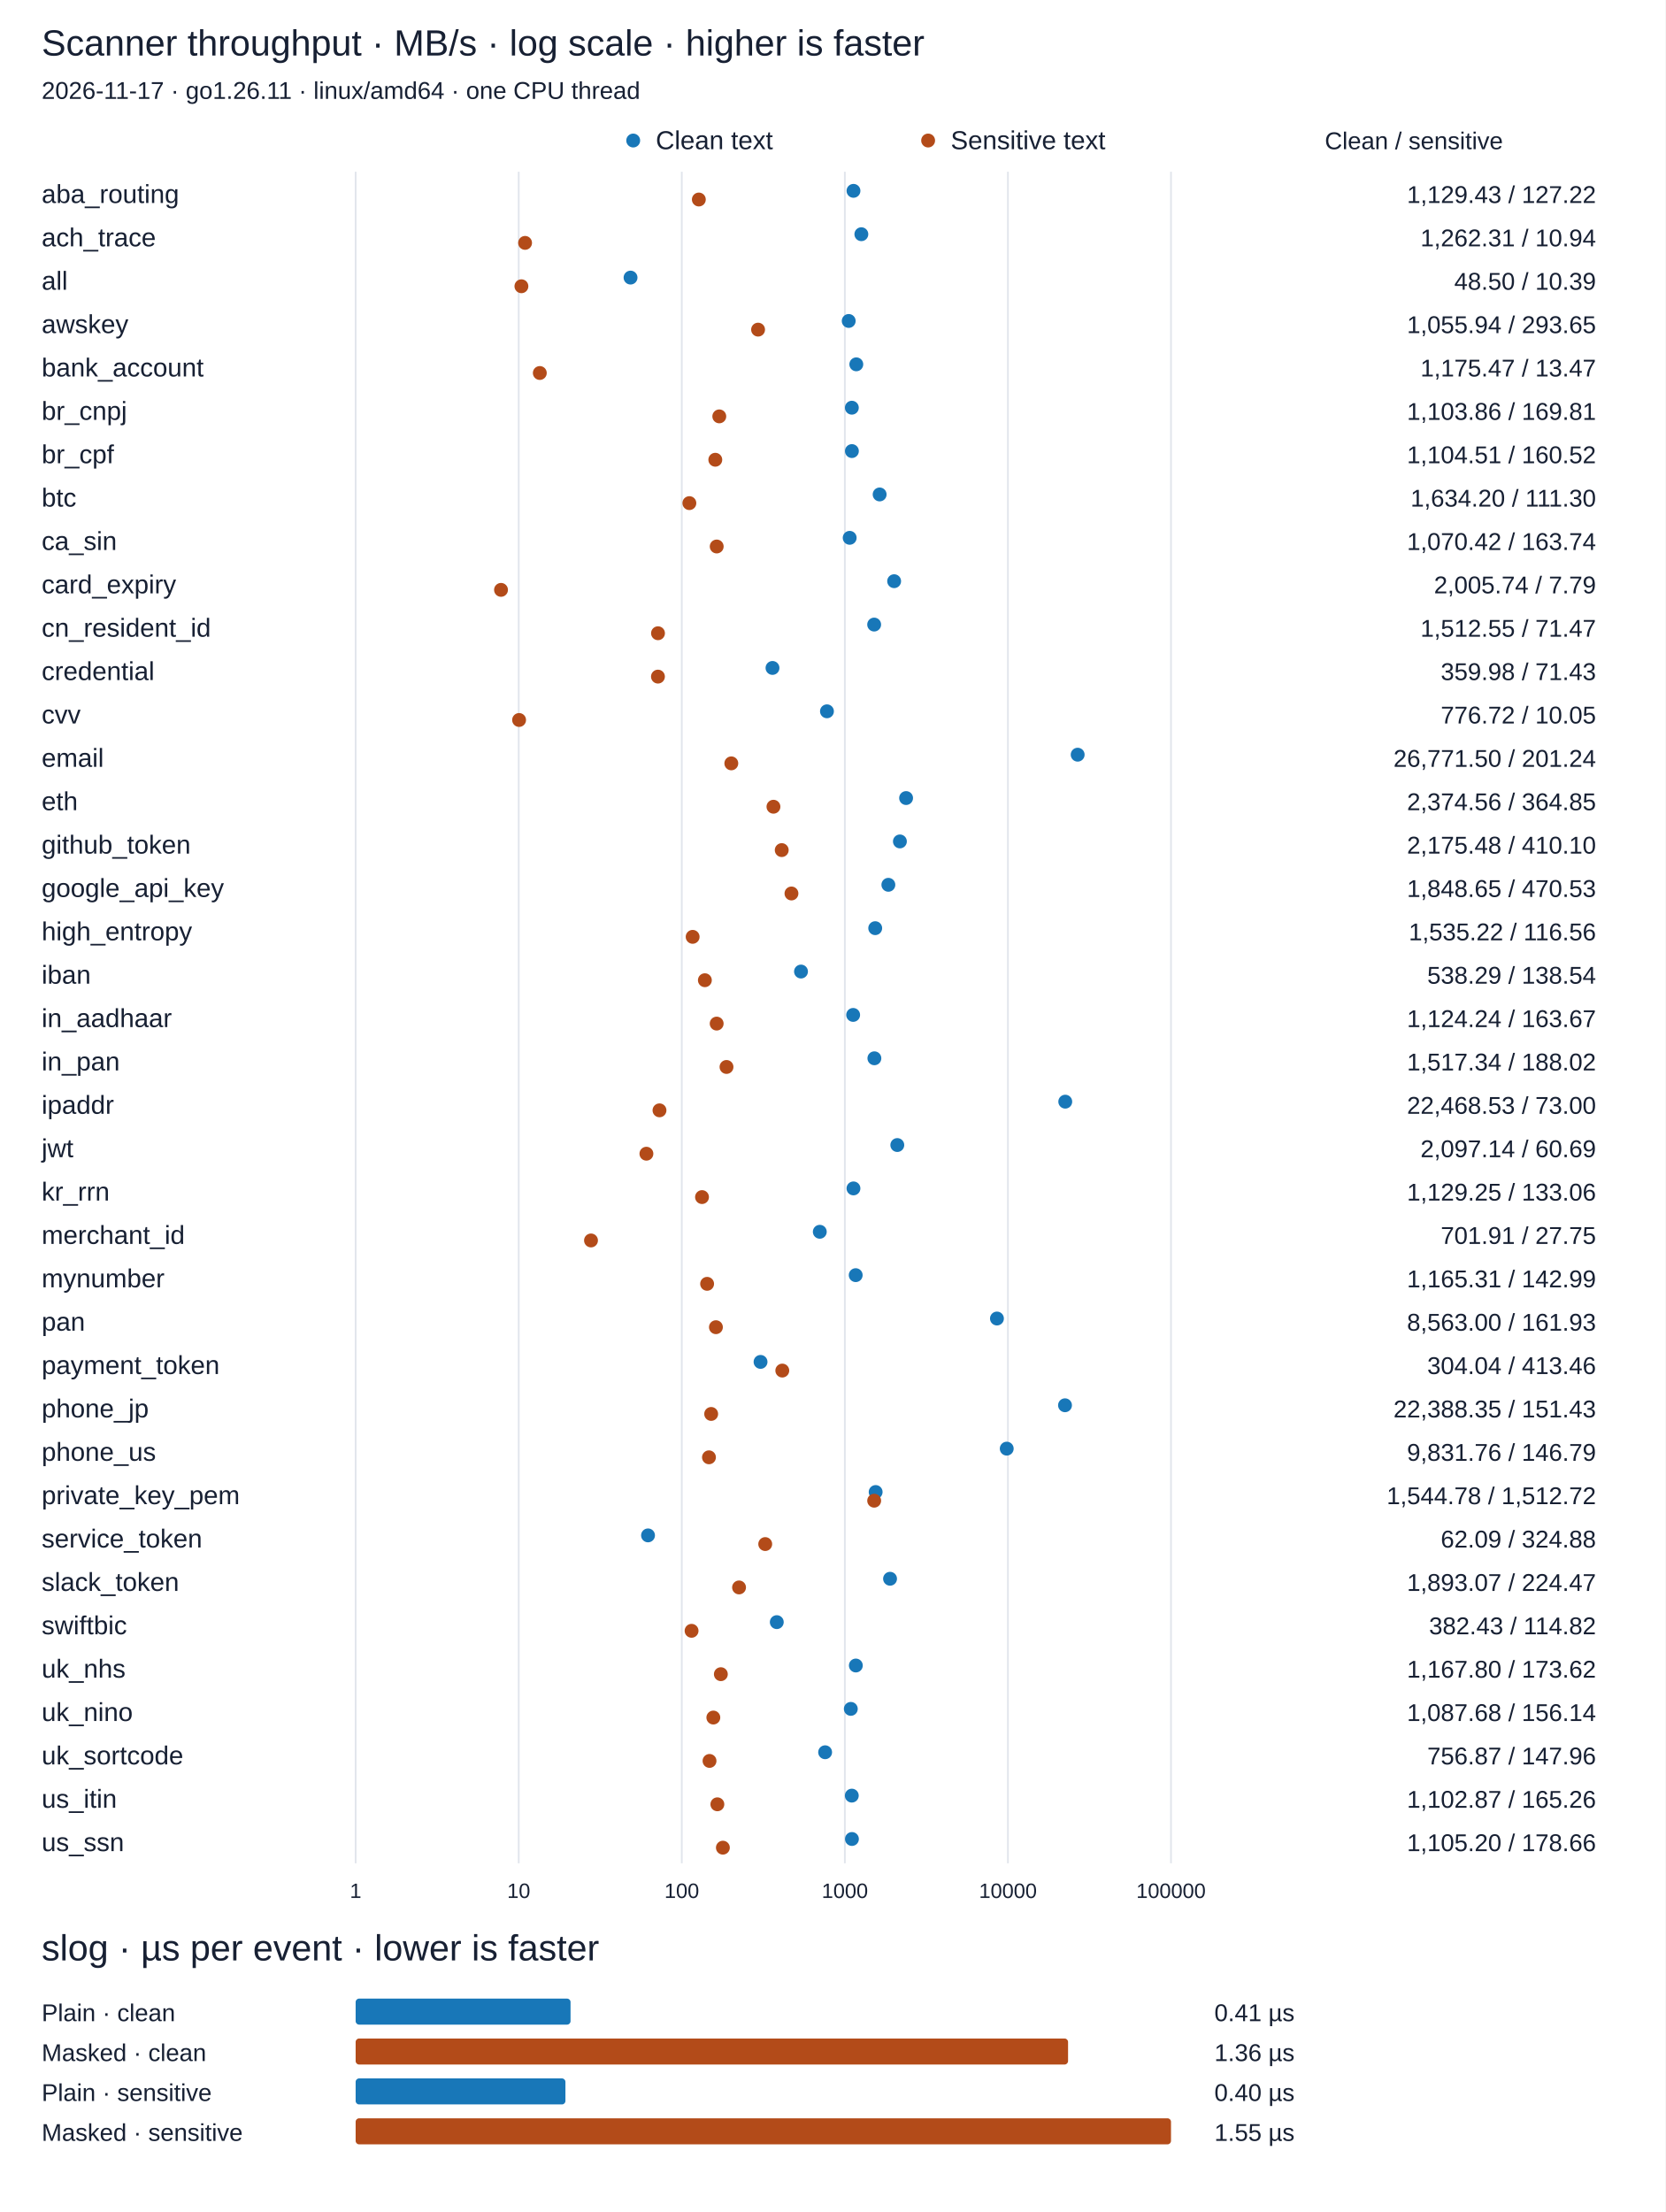
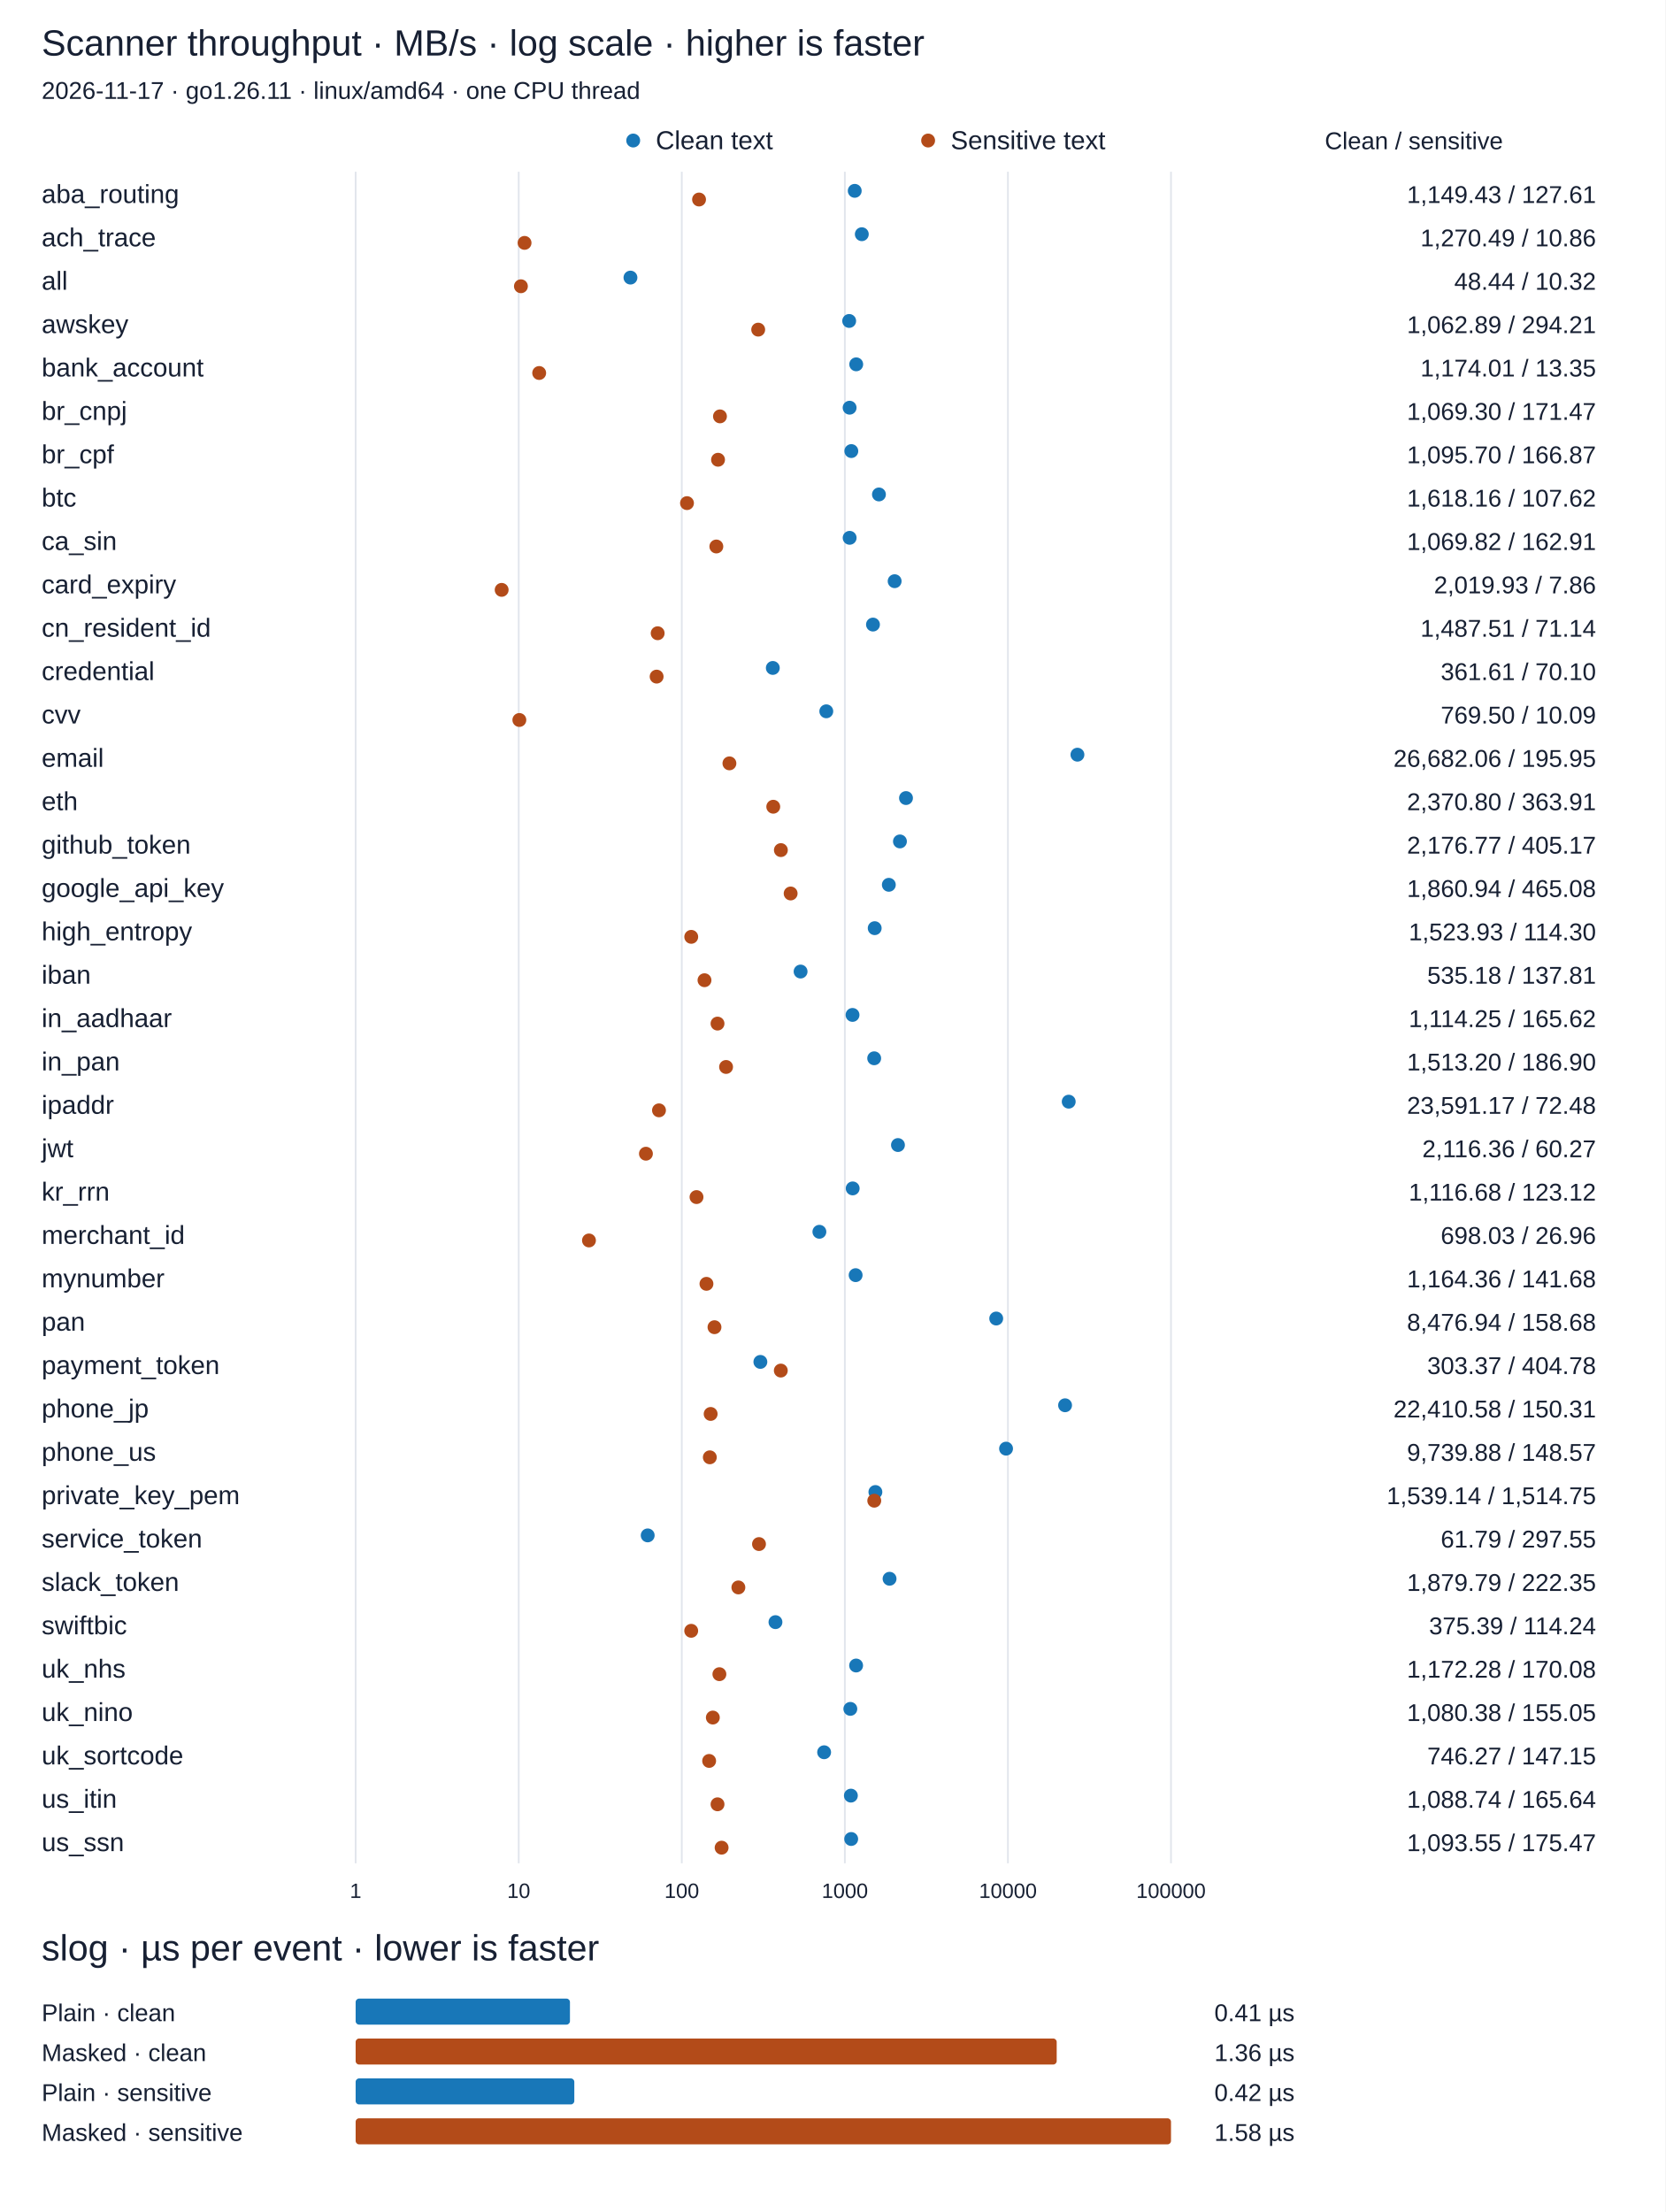
<svg xmlns="http://www.w3.org/2000/svg" width="960" height="1275" viewBox="0 0 960 1275" role="img">
  <rect width="100%" height="100%" fill="white" />
  <g font-family="Arial, sans-serif" font-size="15" fill="#172033">
    <text x="24" y="32" font-size="21" fill="#172033" text-anchor="start">Scanner throughput · MB/s · log scale · higher is faster</text>
    <text x="24" y="57" font-size="14" fill="#172033" text-anchor="start">2026-11-17 · go1.26.11 · linux/amd64 · one CPU thread</text>
    <circle cx="365.00" cy="81" r="4" fill="#1877b8" />
    <text x="378" y="86" font-size="15" fill="#172033" text-anchor="start">Clean text</text>
    <circle cx="535.00" cy="81" r="4" fill="#b34b19" />
    <text x="548" y="86" font-size="15" fill="#172033" text-anchor="start">Sensitive text</text>
    <text x="815" y="86" font-size="14" fill="#172033" text-anchor="middle">Clean / sensitive</text>
    <path d="M205.0,99 L205.0,1074" stroke="#e1e5ec" />
    <text x="205.0" y="1094" font-size="12" fill="#172033" text-anchor="middle">1</text>
    <path d="M299.0,99 L299.0,1074" stroke="#e1e5ec" />
    <text x="299.0" y="1094" font-size="12" fill="#172033" text-anchor="middle">10</text>
    <path d="M393.0,99 L393.0,1074" stroke="#e1e5ec" />
    <text x="393.0" y="1094" font-size="12" fill="#172033" text-anchor="middle">100</text>
    <path d="M487.0,99 L487.0,1074" stroke="#e1e5ec" />
    <text x="487.0" y="1094" font-size="12" fill="#172033" text-anchor="middle">1000</text>
    <path d="M581.0,99 L581.0,1074" stroke="#e1e5ec" />
    <text x="581.0" y="1094" font-size="12" fill="#172033" text-anchor="middle">10000</text>
    <path d="M675.0,99 L675.0,1074" stroke="#e1e5ec" />
    <text x="675.0" y="1094" font-size="12" fill="#172033" text-anchor="middle">100000</text>
    <text x="24" y="117" font-size="15" fill="#172033" text-anchor="start">aba_routing</text>
-     <circle cx="491.97" cy="110" r="4" fill="#1877b8" />
-     <circle cx="402.83" cy="115" r="4" fill="#b34b19" />
-     <text x="920" y="117" font-size="14" fill="#172033" text-anchor="end">1,129.43 / 127.22</text>
+     <circle cx="492.69" cy="110" r="4" fill="#1877b8" />
+     <circle cx="402.95" cy="115" r="4" fill="#b34b19" />
+     <text x="920" y="117" font-size="14" fill="#172033" text-anchor="end">1,149.43 / 127.61</text>
    <text x="24" y="142" font-size="15" fill="#172033" text-anchor="start">ach_trace</text>
-     <circle cx="496.51" cy="135" r="4" fill="#1877b8" />
-     <circle cx="302.67" cy="140" r="4" fill="#b34b19" />
-     <text x="920" y="142" font-size="14" fill="#172033" text-anchor="end">1,262.31 / 10.94</text>
+     <circle cx="496.77" cy="135" r="4" fill="#1877b8" />
+     <circle cx="302.37" cy="140" r="4" fill="#b34b19" />
+     <text x="920" y="142" font-size="14" fill="#172033" text-anchor="end">1,270.49 / 10.86</text>
    <text x="24" y="167" font-size="15" fill="#172033" text-anchor="start">all</text>
-     <circle cx="363.46" cy="160" r="4" fill="#1877b8" />
-     <circle cx="300.56" cy="165" r="4" fill="#b34b19" />
-     <text x="920" y="167" font-size="14" fill="#172033" text-anchor="end">48.50 / 10.39</text>
+     <circle cx="363.41" cy="160" r="4" fill="#1877b8" />
+     <circle cx="300.27" cy="165" r="4" fill="#b34b19" />
+     <text x="920" y="167" font-size="14" fill="#172033" text-anchor="end">48.44 / 10.32</text>
    <text x="24" y="192" font-size="15" fill="#172033" text-anchor="start">awskey</text>
-     <circle cx="489.22" cy="185" r="4" fill="#1877b8" />
-     <circle cx="436.98" cy="190" r="4" fill="#b34b19" />
-     <text x="920" y="192" font-size="14" fill="#172033" text-anchor="end">1,055.94 / 293.65</text>
+     <circle cx="489.49" cy="185" r="4" fill="#1877b8" />
+     <circle cx="437.05" cy="190" r="4" fill="#b34b19" />
+     <text x="920" y="192" font-size="14" fill="#172033" text-anchor="end">1,062.89 / 294.21</text>
    <text x="24" y="217" font-size="15" fill="#172033" text-anchor="start">bank_account</text>
-     <circle cx="493.60" cy="210" r="4" fill="#1877b8" />
-     <circle cx="311.16" cy="215" r="4" fill="#b34b19" />
-     <text x="920" y="217" font-size="14" fill="#172033" text-anchor="end">1,175.47 / 13.47</text>
+     <circle cx="493.55" cy="210" r="4" fill="#1877b8" />
+     <circle cx="310.80" cy="215" r="4" fill="#b34b19" />
+     <text x="920" y="217" font-size="14" fill="#172033" text-anchor="end">1,174.01 / 13.35</text>
    <text x="24" y="242" font-size="15" fill="#172033" text-anchor="start">br_cnpj</text>
-     <circle cx="491.03" cy="235" r="4" fill="#1877b8" />
-     <circle cx="414.62" cy="240" r="4" fill="#b34b19" />
-     <text x="920" y="242" font-size="14" fill="#172033" text-anchor="end">1,103.86 / 169.81</text>
+     <circle cx="489.74" cy="235" r="4" fill="#1877b8" />
+     <circle cx="415.01" cy="240" r="4" fill="#b34b19" />
+     <text x="920" y="242" font-size="14" fill="#172033" text-anchor="end">1,069.30 / 171.47</text>
    <text x="24" y="267" font-size="15" fill="#172033" text-anchor="start">br_cpf</text>
-     <circle cx="491.06" cy="260" r="4" fill="#1877b8" />
-     <circle cx="412.32" cy="265" r="4" fill="#b34b19" />
-     <text x="920" y="267" font-size="14" fill="#172033" text-anchor="end">1,104.51 / 160.52</text>
+     <circle cx="490.73" cy="260" r="4" fill="#1877b8" />
+     <circle cx="413.90" cy="265" r="4" fill="#b34b19" />
+     <text x="920" y="267" font-size="14" fill="#172033" text-anchor="end">1,095.70 / 166.87</text>
    <text x="24" y="292" font-size="15" fill="#172033" text-anchor="start">btc</text>
-     <circle cx="507.05" cy="285" r="4" fill="#1877b8" />
-     <circle cx="397.37" cy="290" r="4" fill="#b34b19" />
-     <text x="920" y="292" font-size="14" fill="#172033" text-anchor="end">1,634.20 / 111.30</text>
+     <circle cx="506.65" cy="285" r="4" fill="#1877b8" />
+     <circle cx="396.00" cy="290" r="4" fill="#b34b19" />
+     <text x="920" y="292" font-size="14" fill="#172033" text-anchor="end">1,618.16 / 107.62</text>
    <text x="24" y="317" font-size="15" fill="#172033" text-anchor="start">ca_sin</text>
-     <circle cx="489.78" cy="310" r="4" fill="#1877b8" />
-     <circle cx="413.13" cy="315" r="4" fill="#b34b19" />
-     <text x="920" y="317" font-size="14" fill="#172033" text-anchor="end">1,070.42 / 163.74</text>
+     <circle cx="489.76" cy="310" r="4" fill="#1877b8" />
+     <circle cx="412.92" cy="315" r="4" fill="#b34b19" />
+     <text x="920" y="317" font-size="14" fill="#172033" text-anchor="end">1,069.82 / 162.91</text>
    <text x="24" y="342" font-size="15" fill="#172033" text-anchor="start">card_expiry</text>
-     <circle cx="515.41" cy="335" r="4" fill="#1877b8" />
-     <circle cx="288.80" cy="340" r="4" fill="#b34b19" />
-     <text x="920" y="342" font-size="14" fill="#172033" text-anchor="end">2,005.74 / 7.79</text>
+     <circle cx="515.70" cy="335" r="4" fill="#1877b8" />
+     <circle cx="289.17" cy="340" r="4" fill="#b34b19" />
+     <text x="920" y="342" font-size="14" fill="#172033" text-anchor="end">2,019.93 / 7.86</text>
    <text x="24" y="367" font-size="15" fill="#172033" text-anchor="start">cn_resident_id</text>
-     <circle cx="503.89" cy="360" r="4" fill="#1877b8" />
-     <circle cx="379.29" cy="365" r="4" fill="#b34b19" />
-     <text x="920" y="367" font-size="14" fill="#172033" text-anchor="end">1,512.55 / 71.47</text>
+     <circle cx="503.21" cy="360" r="4" fill="#1877b8" />
+     <circle cx="379.10" cy="365" r="4" fill="#b34b19" />
+     <text x="920" y="367" font-size="14" fill="#172033" text-anchor="end">1,487.51 / 71.14</text>
    <text x="24" y="392" font-size="15" fill="#172033" text-anchor="start">credential</text>
-     <circle cx="445.29" cy="385" r="4" fill="#1877b8" />
-     <circle cx="379.26" cy="390" r="4" fill="#b34b19" />
-     <text x="920" y="392" font-size="14" fill="#172033" text-anchor="end">359.98 / 71.43</text>
+     <circle cx="445.47" cy="385" r="4" fill="#1877b8" />
+     <circle cx="378.50" cy="390" r="4" fill="#b34b19" />
+     <text x="920" y="392" font-size="14" fill="#172033" text-anchor="end">361.61 / 70.10</text>
    <text x="24" y="417" font-size="15" fill="#172033" text-anchor="start">cvv</text>
-     <circle cx="476.68" cy="410" r="4" fill="#1877b8" />
-     <circle cx="299.22" cy="415" r="4" fill="#b34b19" />
-     <text x="920" y="417" font-size="14" fill="#172033" text-anchor="end">776.72 / 10.05</text>
+     <circle cx="476.30" cy="410" r="4" fill="#1877b8" />
+     <circle cx="299.37" cy="415" r="4" fill="#b34b19" />
+     <text x="920" y="417" font-size="14" fill="#172033" text-anchor="end">769.50 / 10.09</text>
    <text x="24" y="442" font-size="15" fill="#172033" text-anchor="start">email</text>
-     <circle cx="621.20" cy="435" r="4" fill="#1877b8" />
-     <circle cx="421.55" cy="440" r="4" fill="#b34b19" />
-     <text x="920" y="442" font-size="14" fill="#172033" text-anchor="end">26,771.50 / 201.24</text>
+     <circle cx="621.06" cy="435" r="4" fill="#1877b8" />
+     <circle cx="420.46" cy="440" r="4" fill="#b34b19" />
+     <text x="920" y="442" font-size="14" fill="#172033" text-anchor="end">26,682.06 / 195.95</text>
    <text x="24" y="467" font-size="15" fill="#172033" text-anchor="start">eth</text>
-     <circle cx="522.30" cy="460" r="4" fill="#1877b8" />
-     <circle cx="445.84" cy="465" r="4" fill="#b34b19" />
-     <text x="920" y="467" font-size="14" fill="#172033" text-anchor="end">2,374.56 / 364.85</text>
+     <circle cx="522.24" cy="460" r="4" fill="#1877b8" />
+     <circle cx="445.73" cy="465" r="4" fill="#b34b19" />
+     <text x="920" y="467" font-size="14" fill="#172033" text-anchor="end">2,370.80 / 363.91</text>
    <text x="24" y="492" font-size="15" fill="#172033" text-anchor="start">github_token</text>
-     <circle cx="518.73" cy="485" r="4" fill="#1877b8" />
-     <circle cx="450.61" cy="490" r="4" fill="#b34b19" />
-     <text x="920" y="492" font-size="14" fill="#172033" text-anchor="end">2,175.48 / 410.10</text>
+     <circle cx="518.75" cy="485" r="4" fill="#1877b8" />
+     <circle cx="450.12" cy="490" r="4" fill="#b34b19" />
+     <text x="920" y="492" font-size="14" fill="#172033" text-anchor="end">2,176.77 / 405.17</text>
    <text x="24" y="517" font-size="15" fill="#172033" text-anchor="start">google_api_key</text>
-     <circle cx="512.08" cy="510" r="4" fill="#1877b8" />
-     <circle cx="456.22" cy="515" r="4" fill="#b34b19" />
-     <text x="920" y="517" font-size="14" fill="#172033" text-anchor="end">1,848.65 / 470.53</text>
+     <circle cx="512.35" cy="510" r="4" fill="#1877b8" />
+     <circle cx="455.75" cy="515" r="4" fill="#b34b19" />
+     <text x="920" y="517" font-size="14" fill="#172033" text-anchor="end">1,860.94 / 465.08</text>
    <text x="24" y="542" font-size="15" fill="#172033" text-anchor="start">high_entropy</text>
-     <circle cx="504.50" cy="535" r="4" fill="#1877b8" />
-     <circle cx="399.26" cy="540" r="4" fill="#b34b19" />
-     <text x="920" y="542" font-size="14" fill="#172033" text-anchor="end">1,535.22 / 116.56</text>
+     <circle cx="504.20" cy="535" r="4" fill="#1877b8" />
+     <circle cx="398.45" cy="540" r="4" fill="#b34b19" />
+     <text x="920" y="542" font-size="14" fill="#172033" text-anchor="end">1,523.93 / 114.30</text>
    <text x="24" y="567" font-size="15" fill="#172033" text-anchor="start">iban</text>
-     <circle cx="461.72" cy="560" r="4" fill="#1877b8" />
-     <circle cx="406.31" cy="565" r="4" fill="#b34b19" />
-     <text x="920" y="567" font-size="14" fill="#172033" text-anchor="end">538.29 / 138.54</text>
+     <circle cx="461.48" cy="560" r="4" fill="#1877b8" />
+     <circle cx="406.09" cy="565" r="4" fill="#b34b19" />
+     <text x="920" y="567" font-size="14" fill="#172033" text-anchor="end">535.18 / 137.81</text>
    <text x="24" y="592" font-size="15" fill="#172033" text-anchor="start">in_aadhaar</text>
-     <circle cx="491.78" cy="585" r="4" fill="#1877b8" />
-     <circle cx="413.11" cy="590" r="4" fill="#b34b19" />
-     <text x="920" y="592" font-size="14" fill="#172033" text-anchor="end">1,124.24 / 163.67</text>
+     <circle cx="491.42" cy="585" r="4" fill="#1877b8" />
+     <circle cx="413.60" cy="590" r="4" fill="#b34b19" />
+     <text x="920" y="592" font-size="14" fill="#172033" text-anchor="end">1,114.25 / 165.62</text>
    <text x="24" y="617" font-size="15" fill="#172033" text-anchor="start">in_pan</text>
-     <circle cx="504.02" cy="610" r="4" fill="#1877b8" />
-     <circle cx="418.78" cy="615" r="4" fill="#b34b19" />
-     <text x="920" y="617" font-size="14" fill="#172033" text-anchor="end">1,517.34 / 188.02</text>
+     <circle cx="503.91" cy="610" r="4" fill="#1877b8" />
+     <circle cx="418.53" cy="615" r="4" fill="#b34b19" />
+     <text x="920" y="617" font-size="14" fill="#172033" text-anchor="end">1,513.20 / 186.90</text>
    <text x="24" y="642" font-size="15" fill="#172033" text-anchor="start">ipaddr</text>
-     <circle cx="614.05" cy="635" r="4" fill="#1877b8" />
-     <circle cx="380.15" cy="640" r="4" fill="#b34b19" />
-     <text x="920" y="642" font-size="14" fill="#172033" text-anchor="end">22,468.53 / 73.00</text>
+     <circle cx="616.04" cy="635" r="4" fill="#1877b8" />
+     <circle cx="379.86" cy="640" r="4" fill="#b34b19" />
+     <text x="920" y="642" font-size="14" fill="#172033" text-anchor="end">23,591.17 / 72.48</text>
    <text x="24" y="667" font-size="15" fill="#172033" text-anchor="start">jwt</text>
-     <circle cx="517.23" cy="660" r="4" fill="#1877b8" />
-     <circle cx="372.61" cy="665" r="4" fill="#b34b19" />
-     <text x="920" y="667" font-size="14" fill="#172033" text-anchor="end">2,097.14 / 60.69</text>
+     <circle cx="517.61" cy="660" r="4" fill="#1877b8" />
+     <circle cx="372.33" cy="665" r="4" fill="#b34b19" />
+     <text x="920" y="667" font-size="14" fill="#172033" text-anchor="end">2,116.36 / 60.27</text>
    <text x="24" y="692" font-size="15" fill="#172033" text-anchor="start">kr_rrn</text>
-     <circle cx="491.96" cy="685" r="4" fill="#1877b8" />
-     <circle cx="404.66" cy="690" r="4" fill="#b34b19" />
-     <text x="920" y="692" font-size="14" fill="#172033" text-anchor="end">1,129.25 / 133.06</text>
+     <circle cx="491.51" cy="685" r="4" fill="#1877b8" />
+     <circle cx="401.49" cy="690" r="4" fill="#b34b19" />
+     <text x="920" y="692" font-size="14" fill="#172033" text-anchor="end">1,116.68 / 123.12</text>
    <text x="24" y="717" font-size="15" fill="#172033" text-anchor="start">merchant_id</text>
-     <circle cx="472.55" cy="710" r="4" fill="#1877b8" />
-     <circle cx="340.67" cy="715" r="4" fill="#b34b19" />
-     <text x="920" y="717" font-size="14" fill="#172033" text-anchor="end">701.91 / 27.75</text>
+     <circle cx="472.32" cy="710" r="4" fill="#1877b8" />
+     <circle cx="339.50" cy="715" r="4" fill="#b34b19" />
+     <text x="920" y="717" font-size="14" fill="#172033" text-anchor="end">698.03 / 26.96</text>
    <text x="24" y="742" font-size="15" fill="#172033" text-anchor="start">mynumber</text>
-     <circle cx="493.25" cy="735" r="4" fill="#1877b8" />
-     <circle cx="407.60" cy="740" r="4" fill="#b34b19" />
-     <text x="920" y="742" font-size="14" fill="#172033" text-anchor="end">1,165.31 / 142.99</text>
+     <circle cx="493.21" cy="735" r="4" fill="#1877b8" />
+     <circle cx="407.22" cy="740" r="4" fill="#b34b19" />
+     <text x="920" y="742" font-size="14" fill="#172033" text-anchor="end">1,164.36 / 141.68</text>
    <text x="24" y="767" font-size="15" fill="#172033" text-anchor="start">pan</text>
-     <circle cx="574.67" cy="760" r="4" fill="#1877b8" />
-     <circle cx="412.68" cy="765" r="4" fill="#b34b19" />
-     <text x="920" y="767" font-size="14" fill="#172033" text-anchor="end">8,563.00 / 161.93</text>
+     <circle cx="574.25" cy="760" r="4" fill="#1877b8" />
+     <circle cx="411.85" cy="765" r="4" fill="#b34b19" />
+     <text x="920" y="767" font-size="14" fill="#172033" text-anchor="end">8,476.94 / 158.68</text>
    <text x="24" y="792" font-size="15" fill="#172033" text-anchor="start">payment_token</text>
-     <circle cx="438.40" cy="785" r="4" fill="#1877b8" />
-     <circle cx="450.94" cy="790" r="4" fill="#b34b19" />
-     <text x="920" y="792" font-size="14" fill="#172033" text-anchor="end">304.04 / 413.46</text>
+     <circle cx="438.30" cy="785" r="4" fill="#1877b8" />
+     <circle cx="450.08" cy="790" r="4" fill="#b34b19" />
+     <text x="920" y="792" font-size="14" fill="#172033" text-anchor="end">303.37 / 404.78</text>
    <text x="24" y="817" font-size="15" fill="#172033" text-anchor="start">phone_jp</text>
-     <circle cx="613.90" cy="810" r="4" fill="#1877b8" />
-     <circle cx="409.94" cy="815" r="4" fill="#b34b19" />
-     <text x="920" y="817" font-size="14" fill="#172033" text-anchor="end">22,388.35 / 151.43</text>
+     <circle cx="613.94" cy="810" r="4" fill="#1877b8" />
+     <circle cx="409.64" cy="815" r="4" fill="#b34b19" />
+     <text x="920" y="817" font-size="14" fill="#172033" text-anchor="end">22,410.58 / 150.31</text>
    <text x="24" y="842" font-size="15" fill="#172033" text-anchor="start">phone_us</text>
-     <circle cx="580.31" cy="835" r="4" fill="#1877b8" />
-     <circle cx="408.67" cy="840" r="4" fill="#b34b19" />
-     <text x="920" y="842" font-size="14" fill="#172033" text-anchor="end">9,831.76 / 146.79</text>
+     <circle cx="579.92" cy="835" r="4" fill="#1877b8" />
+     <circle cx="409.16" cy="840" r="4" fill="#b34b19" />
+     <text x="920" y="842" font-size="14" fill="#172033" text-anchor="end">9,739.88 / 148.57</text>
    <text x="24" y="867" font-size="15" fill="#172033" text-anchor="start">private_key_pem</text>
-     <circle cx="504.75" cy="860" r="4" fill="#1877b8" />
-     <circle cx="503.90" cy="865" r="4" fill="#b34b19" />
-     <text x="920" y="867" font-size="14" fill="#172033" text-anchor="end">1,544.78 / 1,512.72</text>
+     <circle cx="504.60" cy="860" r="4" fill="#1877b8" />
+     <circle cx="503.95" cy="865" r="4" fill="#b34b19" />
+     <text x="920" y="867" font-size="14" fill="#172033" text-anchor="end">1,539.14 / 1,514.75</text>
    <text x="24" y="892" font-size="15" fill="#172033" text-anchor="start">service_token</text>
-     <circle cx="373.54" cy="885" r="4" fill="#1877b8" />
-     <circle cx="441.10" cy="890" r="4" fill="#b34b19" />
-     <text x="920" y="892" font-size="14" fill="#172033" text-anchor="end">62.09 / 324.88</text>
+     <circle cx="373.35" cy="885" r="4" fill="#1877b8" />
+     <circle cx="437.51" cy="890" r="4" fill="#b34b19" />
+     <text x="920" y="892" font-size="14" fill="#172033" text-anchor="end">61.79 / 297.55</text>
    <text x="24" y="917" font-size="15" fill="#172033" text-anchor="start">slack_token</text>
-     <circle cx="513.05" cy="910" r="4" fill="#1877b8" />
-     <circle cx="426.01" cy="915" r="4" fill="#b34b19" />
-     <text x="920" y="917" font-size="14" fill="#172033" text-anchor="end">1,893.07 / 224.47</text>
+     <circle cx="512.77" cy="910" r="4" fill="#1877b8" />
+     <circle cx="425.62" cy="915" r="4" fill="#b34b19" />
+     <text x="920" y="917" font-size="14" fill="#172033" text-anchor="end">1,879.79 / 222.35</text>
    <text x="24" y="942" font-size="15" fill="#172033" text-anchor="start">swiftbic</text>
-     <circle cx="447.76" cy="935" r="4" fill="#1877b8" />
-     <circle cx="398.64" cy="940" r="4" fill="#b34b19" />
-     <text x="920" y="942" font-size="14" fill="#172033" text-anchor="end">382.43 / 114.82</text>
+     <circle cx="447.00" cy="935" r="4" fill="#1877b8" />
+     <circle cx="398.43" cy="940" r="4" fill="#b34b19" />
+     <text x="920" y="942" font-size="14" fill="#172033" text-anchor="end">375.39 / 114.24</text>
    <text x="24" y="967" font-size="15" fill="#172033" text-anchor="start">uk_nhs</text>
-     <circle cx="493.33" cy="960" r="4" fill="#1877b8" />
-     <circle cx="415.52" cy="965" r="4" fill="#b34b19" />
-     <text x="920" y="967" font-size="14" fill="#172033" text-anchor="end">1,167.80 / 173.62</text>
+     <circle cx="493.49" cy="960" r="4" fill="#1877b8" />
+     <circle cx="414.68" cy="965" r="4" fill="#b34b19" />
+     <text x="920" y="967" font-size="14" fill="#172033" text-anchor="end">1,172.28 / 170.08</text>
    <text x="24" y="992" font-size="15" fill="#172033" text-anchor="start">uk_nino</text>
-     <circle cx="490.43" cy="985" r="4" fill="#1877b8" />
-     <circle cx="411.19" cy="990" r="4" fill="#b34b19" />
-     <text x="920" y="992" font-size="14" fill="#172033" text-anchor="end">1,087.68 / 156.14</text>
+     <circle cx="490.16" cy="985" r="4" fill="#1877b8" />
+     <circle cx="410.90" cy="990" r="4" fill="#b34b19" />
+     <text x="920" y="992" font-size="14" fill="#172033" text-anchor="end">1,080.38 / 155.05</text>
    <text x="24" y="1017" font-size="15" fill="#172033" text-anchor="start">uk_sortcode</text>
-     <circle cx="475.63" cy="1010" r="4" fill="#1877b8" />
-     <circle cx="408.99" cy="1015" r="4" fill="#b34b19" />
-     <text x="920" y="1017" font-size="14" fill="#172033" text-anchor="end">756.87 / 147.96</text>
+     <circle cx="475.05" cy="1010" r="4" fill="#1877b8" />
+     <circle cx="408.77" cy="1015" r="4" fill="#b34b19" />
+     <text x="920" y="1017" font-size="14" fill="#172033" text-anchor="end">746.27 / 147.15</text>
    <text x="24" y="1042" font-size="15" fill="#172033" text-anchor="start">us_itin</text>
-     <circle cx="491.00" cy="1035" r="4" fill="#1877b8" />
-     <circle cx="413.51" cy="1040" r="4" fill="#b34b19" />
-     <text x="920" y="1042" font-size="14" fill="#172033" text-anchor="end">1,102.87 / 165.26</text>
+     <circle cx="490.47" cy="1035" r="4" fill="#1877b8" />
+     <circle cx="413.60" cy="1040" r="4" fill="#b34b19" />
+     <text x="920" y="1042" font-size="14" fill="#172033" text-anchor="end">1,088.74 / 165.64</text>
    <text x="24" y="1067" font-size="15" fill="#172033" text-anchor="start">us_ssn</text>
-     <circle cx="491.08" cy="1060" r="4" fill="#1877b8" />
-     <circle cx="416.69" cy="1065" r="4" fill="#b34b19" />
-     <text x="920" y="1067" font-size="14" fill="#172033" text-anchor="end">1,105.20 / 178.66</text>
+     <circle cx="490.65" cy="1060" r="4" fill="#1877b8" />
+     <circle cx="415.96" cy="1065" r="4" fill="#b34b19" />
+     <text x="920" y="1067" font-size="14" fill="#172033" text-anchor="end">1,093.55 / 175.47</text>
    <text x="24" y="1130" font-size="21" fill="#172033" text-anchor="start">slog · µs per event · lower is faster</text>
    <text x="24" y="1165" font-size="14" fill="#172033" text-anchor="start">Plain · clean</text>
-     <rect x="205" y="1152" width="123.88" height="15" rx="2" fill="#1877b8" />
+     <rect x="205" y="1152" width="123.54" height="15" rx="2" fill="#1877b8" />
    <text x="700" y="1165" font-size="14" fill="#172033" text-anchor="start">0.41 µs</text>
    <text x="24" y="1188" font-size="14" fill="#172033" text-anchor="start">Masked · clean</text>
-     <rect x="205" y="1175" width="410.66" height="15" rx="2" fill="#b34b19" />
+     <rect x="205" y="1175" width="404.11" height="15" rx="2" fill="#b34b19" />
    <text x="700" y="1188" font-size="14" fill="#172033" text-anchor="start">1.36 µs</text>
    <text x="24" y="1211" font-size="14" fill="#172033" text-anchor="start">Plain · sensitive</text>
-     <rect x="205" y="1198" width="120.93" height="15" rx="2" fill="#1877b8" />
-     <text x="700" y="1211" font-size="14" fill="#172033" text-anchor="start">0.40 µs</text>
+     <rect x="205" y="1198" width="126.05" height="15" rx="2" fill="#1877b8" />
+     <text x="700" y="1211" font-size="14" fill="#172033" text-anchor="start">0.42 µs</text>
    <text x="24" y="1234" font-size="14" fill="#172033" text-anchor="start">Masked · sensitive</text>
    <rect x="205" y="1221" width="470.00" height="15" rx="2" fill="#b34b19" />
-     <text x="700" y="1234" font-size="14" fill="#172033" text-anchor="start">1.55 µs</text>
+     <text x="700" y="1234" font-size="14" fill="#172033" text-anchor="start">1.58 µs</text>
  </g>
</svg>
